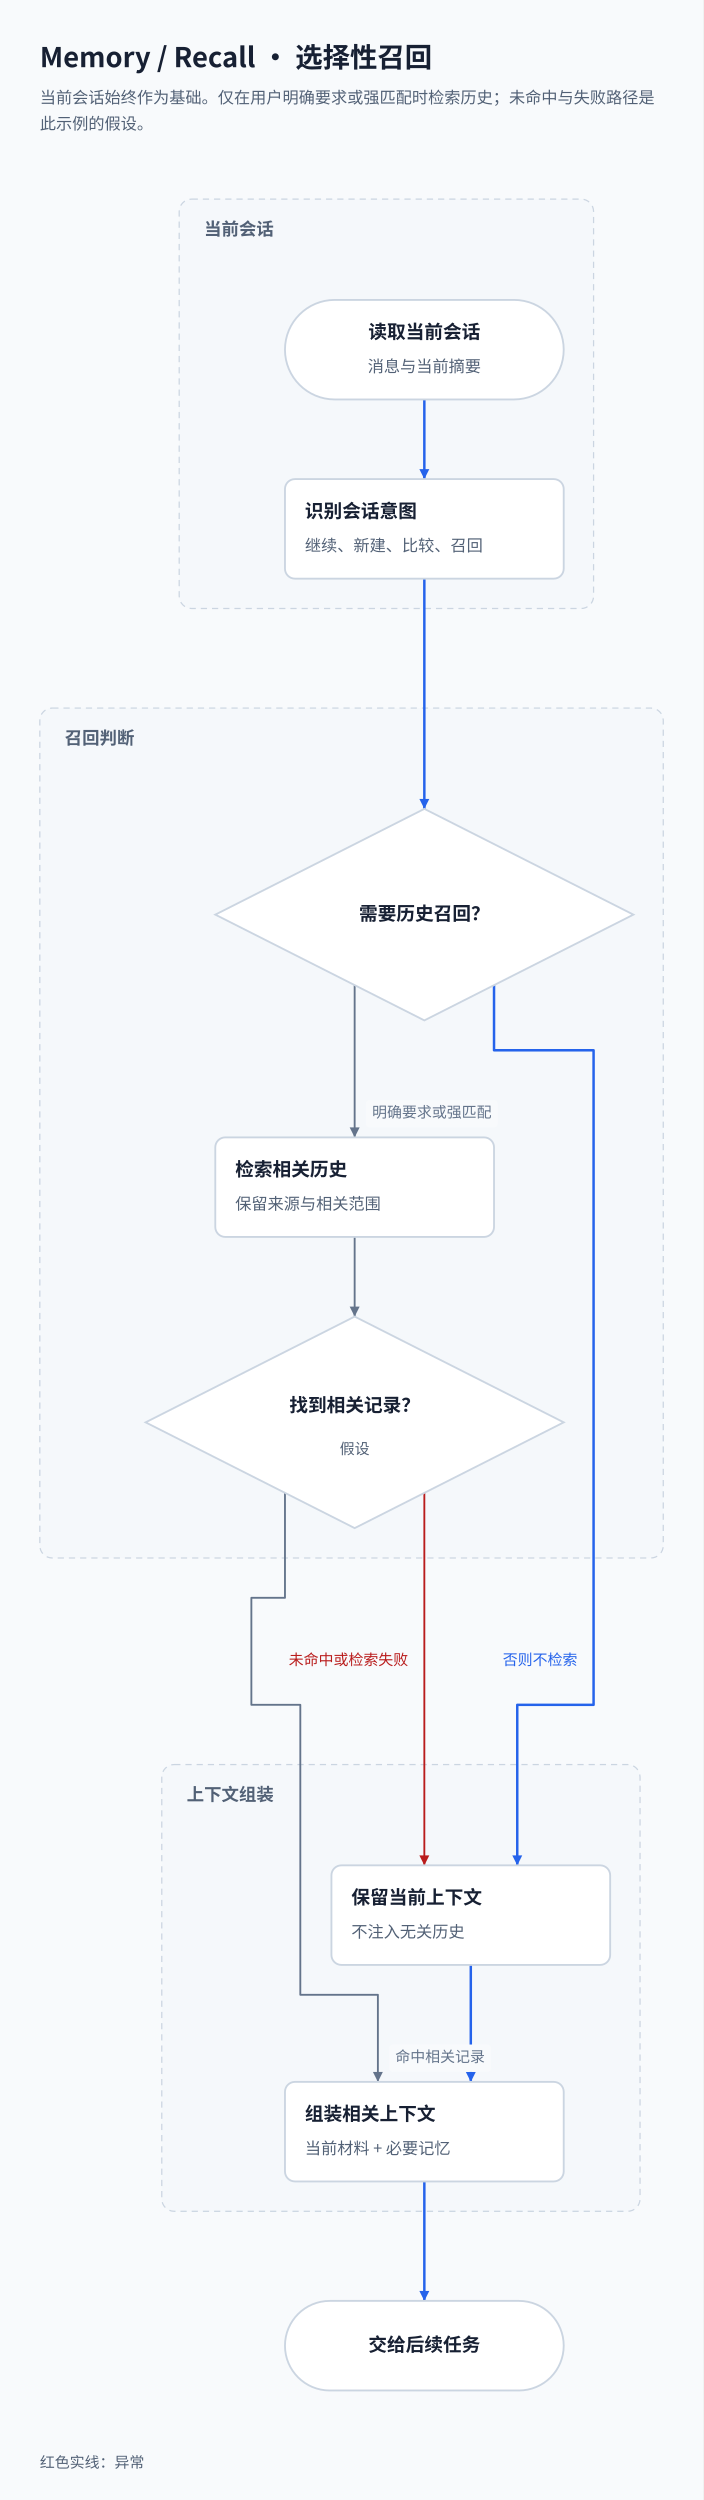
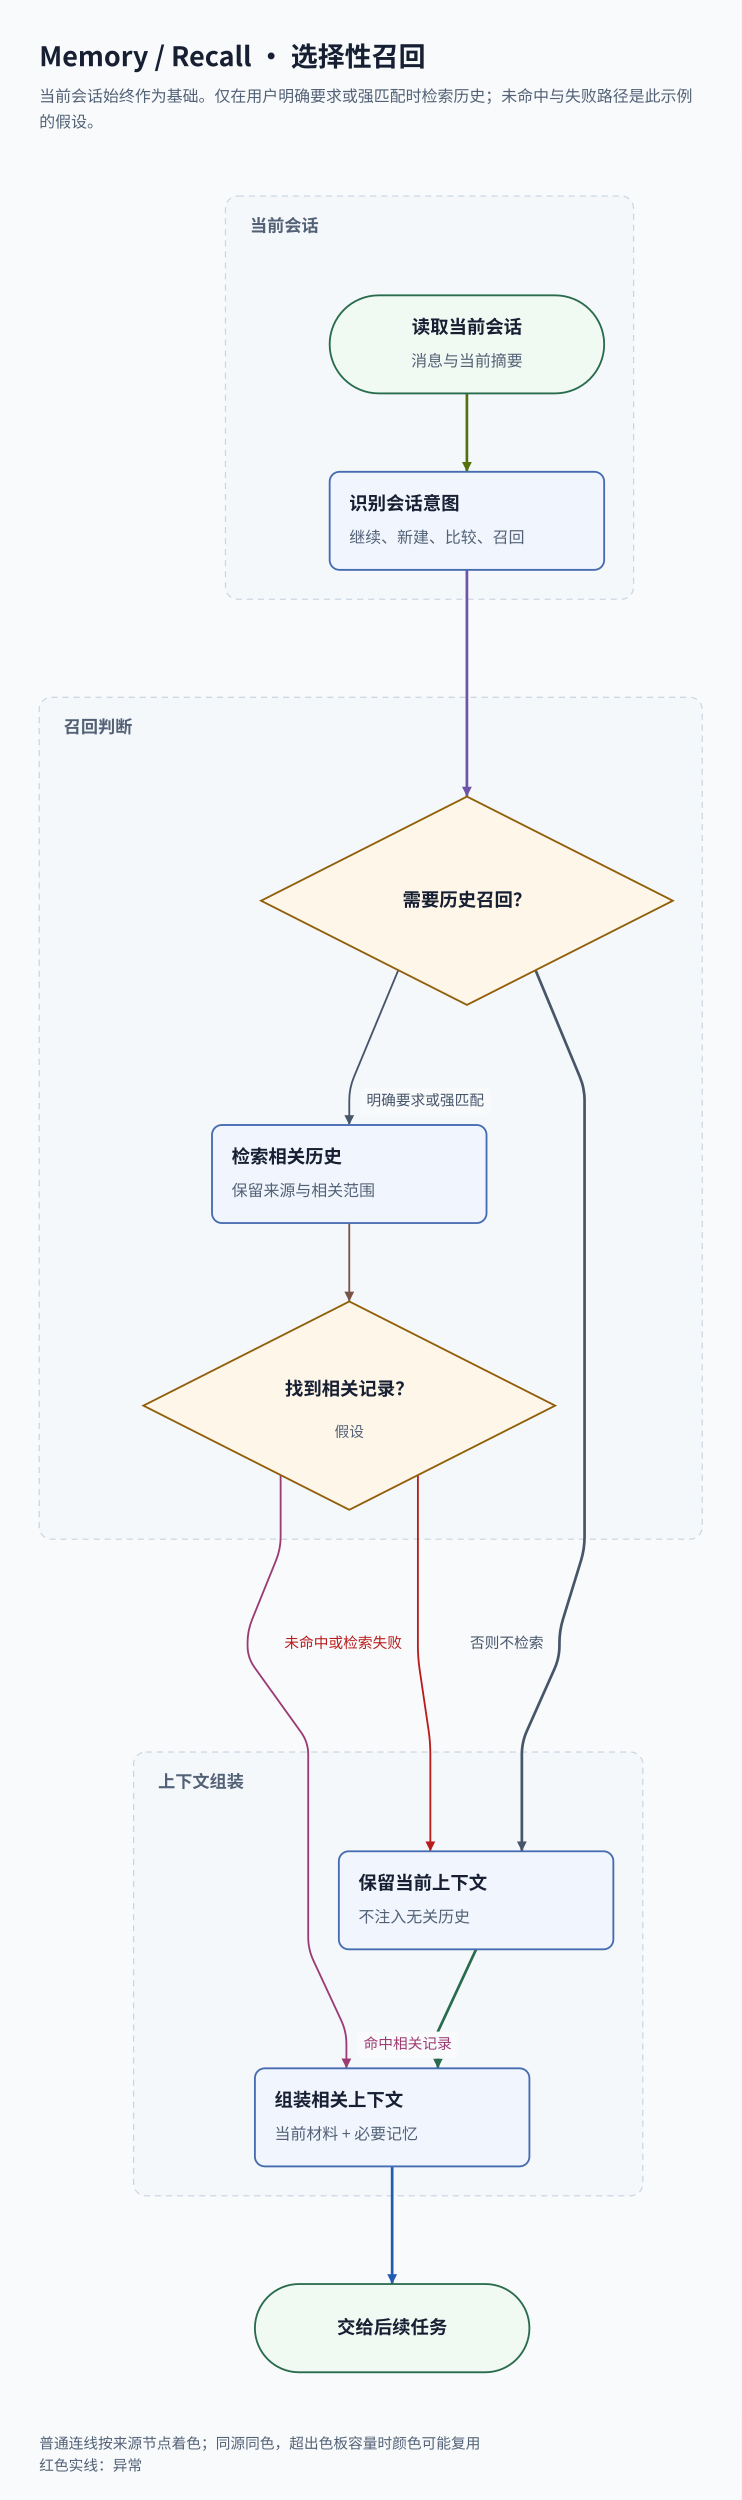
- <svg xmlns="http://www.w3.org/2000/svg" width="565" role="img" data-theme="light" height="2009" viewBox="0 0 565 2009" style="font-family: &quot;Segoe UI&quot;, &quot;Microsoft YaHei&quot;, &quot;Noto Sans CJK SC&quot;, sans-serif;">
-   <rect width="565" height="2009" fill="#F8FAFC" />
+ <svg xmlns="http://www.w3.org/2000/svg" width="605" role="img" data-theme="light" height="2040" viewBox="0 0 605 2040" style="font-family: &quot;Segoe UI&quot;, &quot;Microsoft YaHei&quot;, &quot;Noto Sans CJK SC&quot;, sans-serif;">
+   <rect width="605" height="2040" fill="#F8FAFC" />
  <text x="32" y="54" fill="#172033" font-size="22" font-weight="600">Memory / Recall · 选择性召回</text>
-   <text x="32" y="83" fill="#526176" font-size="13" font-weight="400">当前会话始终作为基础。仅在用户明确要求或强匹配时检索历史；未命中与失败路径是</text>
-   <text x="32" y="104" fill="#526176" font-size="13" font-weight="400">此示例的假设。</text>
-   <svg width="565" height="1825" viewBox="0 0 565 1825" role="group" aria-label="技术图" data-diagram="true" style="font-family: &quot;Segoe UI&quot;, &quot;Microsoft YaHei&quot;, &quot;Noto Sans CJK SC&quot;, sans-serif;" y="128" x="0">
-     <style>.bp-node,.bp-group-toggle,.bp-edge{cursor:pointer}.bp-node:focus{outline:none}.bp-node:focus .bp-shape,.bp-node.bp-selected .bp-shape{stroke:#2563EB;stroke-width:3}.bp-dim{opacity:.2}.bp-related .bp-shape{stroke:#2563EB;stroke-width:2.5}.bp-edge.bp-related .bp-edge-line,.bp-edge.bp-selected .bp-edge-line{stroke:#2563EB;stroke-width:3}.bp-edge:focus .bp-edge-line{stroke:#2563EB;stroke-width:3}.bp-group-toggle:focus rect{stroke:#2563EB;stroke-width:2}.bp-group-toggle:hover rect{fill:#F1F5F9}</style>
+   <text x="32" y="83" fill="#526176" font-size="13" font-weight="400">当前会话始终作为基础。仅在用户明确要求或强匹配时检索历史；未命中与失败路径是此示例</text>
+   <text x="32" y="104" fill="#526176" font-size="13" font-weight="400">的假设。</text>
+   <svg width="605" height="1840" viewBox="0 0 605 1840" role="group" aria-label="技术图" data-diagram="true" style="font-family: &quot;Segoe UI&quot;, &quot;Microsoft YaHei&quot;, &quot;Noto Sans CJK SC&quot;, sans-serif;" y="128" x="0">
+     <style>.bp-node,.bp-group-toggle,.bp-edge{cursor:pointer}.bp-node:focus{outline:none}.bp-node:focus .bp-shape,.bp-node.bp-selected .bp-shape{stroke:#2563EB;stroke-width:3}.bp-dim{opacity:.2}.bp-related .bp-shape{stroke:#2563EB;stroke-width:2.5}.bp-edge.bp-related .bp-edge-line,.bp-edge.bp-selected .bp-edge-line{stroke-width:3}.bp-edge:focus .bp-edge-line{stroke-width:3}.bp-group-toggle:focus rect{stroke:#2563EB;stroke-width:2}.bp-group-toggle:hover rect{fill:#F1F5F9}</style>
    <defs>
-       <marker id="export-1-bp-arrow-normal" markerWidth="8" markerHeight="8" refX="8" refY="4" orient="auto" markerUnits="userSpaceOnUse">
-         <path d="M0 0 L8 4 L0 8 Z" fill="#64748B" />
-       </marker>
-       <marker id="export-1-bp-arrow-accent" markerWidth="8" markerHeight="8" refX="8" refY="4" orient="auto" markerUnits="userSpaceOnUse">
-         <path d="M0 0 L8 4 L0 8 Z" fill="#2563EB" />
-       </marker>
      <marker id="export-1-bp-arrow-exception" markerWidth="8" markerHeight="8" refX="8" refY="4" orient="auto" markerUnits="userSpaceOnUse">
        <path d="M0 0 L8 4 L0 8 Z" fill="#B91C1C" />
      </marker>
+       <marker id="export-1-bp-arrow-feedback" markerWidth="8" markerHeight="8" refX="8" refY="4" orient="auto" markerUnits="userSpaceOnUse">
+         <path d="M0 0 L8 4 L0 8 Z" fill="#915E0A" />
+       </marker>
+       <marker id="export-1-bp-arrow-source-0" markerWidth="8" markerHeight="8" refX="8" refY="4" orient="auto" markerUnits="userSpaceOnUse">
+         <path d="M0 0 L8 4 L0 8 Z" fill="#225BB2" />
+       </marker>
+       <marker id="export-1-bp-arrow-source-1" markerWidth="8" markerHeight="8" refX="8" refY="4" orient="auto" markerUnits="userSpaceOnUse">
+         <path d="M0 0 L8 4 L0 8 Z" fill="#0A737E" />
+       </marker>
+       <marker id="export-1-bp-arrow-source-2" markerWidth="8" markerHeight="8" refX="8" refY="4" orient="auto" markerUnits="userSpaceOnUse">
+         <path d="M0 0 L8 4 L0 8 Z" fill="#6E53A7" />
+       </marker>
+       <marker id="export-1-bp-arrow-source-3" markerWidth="8" markerHeight="8" refX="8" refY="4" orient="auto" markerUnits="userSpaceOnUse">
+         <path d="M0 0 L8 4 L0 8 Z" fill="#286B4D" />
+       </marker>
+       <marker id="export-1-bp-arrow-source-4" markerWidth="8" markerHeight="8" refX="8" refY="4" orient="auto" markerUnits="userSpaceOnUse">
+         <path d="M0 0 L8 4 L0 8 Z" fill="#9C3B73" />
+       </marker>
+       <marker id="export-1-bp-arrow-source-5" markerWidth="8" markerHeight="8" refX="8" refY="4" orient="auto" markerUnits="userSpaceOnUse">
+         <path d="M0 0 L8 4 L0 8 Z" fill="#475569" />
+       </marker>
+       <marker id="export-1-bp-arrow-source-6" markerWidth="8" markerHeight="8" refX="8" refY="4" orient="auto" markerUnits="userSpaceOnUse">
+         <path d="M0 0 L8 4 L0 8 Z" fill="#795548" />
+       </marker>
+       <marker id="export-1-bp-arrow-source-7" markerWidth="8" markerHeight="8" refX="8" refY="4" orient="auto" markerUnits="userSpaceOnUse">
+         <path d="M0 0 L8 4 L0 8 Z" fill="#55700D" />
+       </marker>
+       <marker id="export-1-bp-arrow-source-8" markerWidth="8" markerHeight="8" refX="8" refY="4" orient="auto" markerUnits="userSpaceOnUse">
+         <path d="M0 0 L8 4 L0 8 Z" fill="#822B2B" />
+       </marker>
+       <marker id="export-1-bp-arrow-source-9" markerWidth="8" markerHeight="8" refX="8" refY="4" orient="auto" markerUnits="userSpaceOnUse">
+         <path d="M0 0 L8 4 L0 8 Z" fill="#167E16" />
+       </marker>
+       <marker id="export-1-bp-arrow-source-10" markerWidth="8" markerHeight="8" refX="8" refY="4" orient="auto" markerUnits="userSpaceOnUse">
+         <path d="M0 0 L8 4 L0 8 Z" fill="#953295" />
+       </marker>
+       <marker id="export-1-bp-arrow-source-11" markerWidth="8" markerHeight="8" refX="8" refY="4" orient="auto" markerUnits="userSpaceOnUse">
+         <path d="M0 0 L8 4 L0 8 Z" fill="#6F5625" />
+       </marker>
+       <marker id="export-1-bp-arrow-source-12" markerWidth="8" markerHeight="8" refX="8" refY="4" orient="auto" markerUnits="userSpaceOnUse">
+         <path d="M0 0 L8 4 L0 8 Z" fill="#326395" />
+       </marker>
+       <marker id="export-1-bp-arrow-source-13" markerWidth="8" markerHeight="8" refX="8" refY="4" orient="auto" markerUnits="userSpaceOnUse">
+         <path d="M0 0 L8 4 L0 8 Z" fill="#25256F" />
+       </marker>
+       <marker id="export-1-bp-arrow-source-14" markerWidth="8" markerHeight="8" refX="8" refY="4" orient="auto" markerUnits="userSpaceOnUse">
+         <path d="M0 0 L8 4 L0 8 Z" fill="#11799C" />
+       </marker>
+       <marker id="export-1-bp-arrow-source-15" markerWidth="8" markerHeight="8" refX="8" refY="4" orient="auto" markerUnits="userSpaceOnUse">
+         <path d="M0 0 L8 4 L0 8 Z" fill="#6F3E25" />
+       </marker>
+       <marker id="export-1-bp-arrow-source-16" markerWidth="8" markerHeight="8" refX="8" refY="4" orient="auto" markerUnits="userSpaceOnUse">
+         <path d="M0 0 L8 4 L0 8 Z" fill="#572B82" />
+       </marker>
+       <marker id="export-1-bp-arrow-source-17" markerWidth="8" markerHeight="8" refX="8" refY="4" orient="auto" markerUnits="userSpaceOnUse">
+         <path d="M0 0 L8 4 L0 8 Z" fill="#6F253E" />
+       </marker>
    </defs>
-     <rect width="565" height="1825" fill="#F8FAFC" data-background="true" />
+     <rect width="605" height="1840" fill="#F8FAFC" data-background="true" />
    <g data-group-id="current-session" aria-label="分组 当前会话">
-       <rect x="144" y="32" width="333" height="329" rx="10" fill="#F1F5F9" fill-opacity="0.55" stroke="#CBD5E1" stroke-dasharray="5 4" />
-       <text x="164" y="61" fill="#526176" font-size="14" font-weight="600" text-anchor="start" data-text-block="true">
-         <tspan x="164" dy="0">当前会话</tspan>
+       <rect x="184" y="32" width="333" height="329" rx="10" fill="#F1F5F9" fill-opacity="0.55" stroke="#CBD5E1" stroke-dasharray="5 4" />
+       <text x="204" y="61" fill="#526176" font-size="14" font-weight="600" text-anchor="start" data-text-block="true">
+         <tspan x="204" dy="0">当前会话</tspan>
      </text>
    </g>
    <g data-group-id="recall-policy" aria-label="分组 召回判断">
-       <rect x="32" y="441" width="501" height="683" rx="10" fill="#F1F5F9" fill-opacity="0.55" stroke="#CBD5E1" stroke-dasharray="5 4" />
+       <rect x="32" y="441" width="541" height="687" rx="10" fill="#F1F5F9" fill-opacity="0.55" stroke="#CBD5E1" stroke-dasharray="5 4" />
      <text x="52" y="470" fill="#526176" font-size="14" font-weight="600" text-anchor="start" data-text-block="true">
        <tspan x="52" dy="0">召回判断</tspan>
      </text>
    </g>
    <g data-group-id="context-assembly" aria-label="分组 上下文组装">
-       <rect x="130" y="1290" width="384.333" height="359" rx="10" fill="#F1F5F9" fill-opacity="0.55" stroke="#CBD5E1" stroke-dasharray="5 4" />
-       <text x="150" y="1319" fill="#526176" font-size="14" font-weight="600" text-anchor="start" data-text-block="true">
-         <tspan x="150" dy="0">上下文组装</tspan>
-       </text>
-     </g>
-     <g class="bp-edge" data-edge-id="session-intent" aria-label="session 到 intent">
-       <path d="M341 193 L341 257" fill="none" stroke="transparent" stroke-width="16" data-edge-hit="true" />
-       <path d="M341 193 L341 257" fill="none" stroke="#2563EB" stroke-width="2" stroke-dasharray="none" stroke-linejoin="round" marker-end="url(#export-1-bp-arrow-accent)" class="bp-edge-line" />
-     </g>
-     <g class="bp-edge" data-edge-id="intent-policy" aria-label="intent 到 policy">
-       <path d="M341 337 L341 522" fill="none" stroke="transparent" stroke-width="16" data-edge-hit="true" />
-       <path d="M341 337 L341 522" fill="none" stroke="#2563EB" stroke-width="2" stroke-dasharray="none" stroke-linejoin="round" marker-end="url(#export-1-bp-arrow-accent)" class="bp-edge-line" />
-     </g>
-     <g class="bp-edge" data-edge-id="recall-needed" aria-label="policy 到 retrieve：明确要求或强匹配">
-       <path d="M285 663.667 L285 786" fill="none" stroke="transparent" stroke-width="16" data-edge-hit="true" />
-       <path d="M285 663.667 L285 786" fill="none" stroke="#64748B" stroke-width="1.5" stroke-dasharray="none" stroke-linejoin="round" marker-end="url(#export-1-bp-arrow-normal)" class="bp-edge-line" />
-     </g>
-     <g class="bp-edge" data-edge-id="skip-recall" aria-label="policy 到 local：否则不检索">
-       <path d="M397 663.667 L397 716 L477 716 L477 1242 L415.667 1242 L415.667 1371" fill="none" stroke="transparent" stroke-width="16" data-edge-hit="true" />
-       <path d="M397 663.667 L397 716 L477 716 L477 1242 L415.667 1242 L415.667 1371" fill="none" stroke="#2563EB" stroke-width="2" stroke-dasharray="none" stroke-linejoin="round" marker-end="url(#export-1-bp-arrow-accent)" class="bp-edge-line" />
-     </g>
-     <g class="bp-edge" data-edge-id="retrieve-match" aria-label="retrieve 到 match">
-       <path d="M285 866 L285 930" fill="none" stroke="transparent" stroke-width="16" data-edge-hit="true" />
-       <path d="M285 866 L285 930" fill="none" stroke="#64748B" stroke-width="1.5" stroke-dasharray="none" stroke-linejoin="round" marker-end="url(#export-1-bp-arrow-normal)" class="bp-edge-line" />
-     </g>
-     <g class="bp-edge" data-edge-id="recall-hit" aria-label="match 到 context：命中相关记录">
-       <path d="M229 1071.667 L229 1156 L202 1156 L202 1242 L241.333 1242 L241.333 1475 L303.667 1475 L303.667 1545" fill="none" stroke="transparent" stroke-width="16" data-edge-hit="true" />
-       <path d="M229 1071.667 L229 1156 L202 1156 L202 1242 L241.333 1242 L241.333 1475 L303.667 1475 L303.667 1545" fill="none" stroke="#64748B" stroke-width="1.5" stroke-dasharray="none" stroke-linejoin="round" marker-end="url(#export-1-bp-arrow-normal)" class="bp-edge-line" />
-     </g>
-     <g class="bp-edge" data-edge-id="recall-miss" aria-label="match 到 local：未命中或检索失败">
-       <path d="M341 1071.667 L341 1371" fill="none" stroke="transparent" stroke-width="16" data-edge-hit="true" />
-       <path d="M341 1071.667 L341 1371" fill="none" stroke="#B91C1C" stroke-width="1.5" stroke-dasharray="none" stroke-linejoin="round" marker-end="url(#export-1-bp-arrow-exception)" class="bp-edge-line" />
-     </g>
-     <g class="bp-edge" data-edge-id="local-context" aria-label="local 到 context">
-       <path d="M378.333 1451 L378.333 1545" fill="none" stroke="transparent" stroke-width="16" data-edge-hit="true" />
-       <path d="M378.333 1451 L378.333 1545" fill="none" stroke="#2563EB" stroke-width="2" stroke-dasharray="none" stroke-linejoin="round" marker-end="url(#export-1-bp-arrow-accent)" class="bp-edge-line" />
-     </g>
-     <g class="bp-edge" data-edge-id="context-continue" aria-label="context 到 continue">
-       <path d="M341 1625 L341 1721" fill="none" stroke="transparent" stroke-width="16" data-edge-hit="true" />
-       <path d="M341 1625 L341 1721" fill="none" stroke="#2563EB" stroke-width="2" stroke-dasharray="none" stroke-linejoin="round" marker-end="url(#export-1-bp-arrow-accent)" class="bp-edge-line" />
-     </g>
-     <g class="bp-node" data-node-id="session" data-original-node-ids="[&quot;session&quot;]" aria-label="读取当前会话" transform="translate(229 113)">
-       <rect fill="#FFFFFF" stroke="#CBD5E1" stroke-width="1.5" class="bp-shape" width="224" height="80" rx="40" stroke-dasharray="none" />
+       <rect x="109" y="1301.65" width="415.5" height="362.117" rx="10" fill="#F1F5F9" fill-opacity="0.55" stroke="#CBD5E1" stroke-dasharray="5 4" />
+       <text x="129" y="1330.65" fill="#526176" font-size="14" font-weight="600" text-anchor="start" data-text-block="true">
+         <tspan x="129" dy="0">上下文组装</tspan>
+       </text>
+     </g>
+     <g class="bp-edge" data-edge-id="session-intent" data-edge-kind="control" aria-label="流程：session 到 intent">
+       <path d="M381 193 L381 257" fill="none" stroke="transparent" stroke-width="16" data-edge-hit="true" />
+       <path d="M381 193 L381 257" fill="none" stroke="#55700D" stroke-width="2.2" stroke-dasharray="none" stroke-linejoin="round" marker-end="url(#export-1-bp-arrow-source-7)" class="bp-edge-line" />
+     </g>
+     <g class="bp-edge" data-edge-id="intent-policy" data-edge-kind="control" aria-label="流程：intent 到 policy">
+       <path d="M381 337 L381 522" fill="none" stroke="transparent" stroke-width="16" data-edge-hit="true" />
+       <path d="M381 337 L381 522" fill="none" stroke="#6E53A7" stroke-width="2.2" stroke-dasharray="none" stroke-linejoin="round" marker-end="url(#export-1-bp-arrow-source-2)" class="bp-edge-line" />
+     </g>
+     <g class="bp-edge" data-edge-id="recall-needed" data-edge-kind="control" aria-label="流程：policy 到 retrieve：明确要求或强匹配">
+       <path d="M325 663.667 L288.835 750.765 Q285 760 285 770 L285 790" fill="none" stroke="transparent" stroke-width="16" data-edge-hit="true" />
+       <path d="M325 663.667 L288.835 750.765 Q285 760 285 770 L285 790" fill="none" stroke="#475569" stroke-width="1.5" stroke-dasharray="none" stroke-linejoin="round" marker-end="url(#export-1-bp-arrow-source-5)" class="bp-edge-line" />
+     </g>
+     <g class="bp-edge" data-edge-id="skip-recall" data-edge-kind="control" aria-label="流程：policy 到 local：否则不检索">
+       <path d="M437 663.667 L473.165 750.765 Q477 760 477 770 L477 1126 Q477 1136 474.062 1145.559 L459.408 1193.237 Q456.5 1202.7 456.5 1212.6 L456.5 1214.8 Q456.5 1224.7 452.477 1233.746 L429.897 1284.513 Q425.833 1293.65 425.833 1303.65 L425.833 1382.65" fill="none" stroke="transparent" stroke-width="16" data-edge-hit="true" />
+       <path d="M437 663.667 L473.165 750.765 Q477 760 477 770 L477 1126 Q477 1136 474.062 1145.559 L459.408 1193.237 Q456.5 1202.7 456.5 1212.6 L456.5 1214.8 Q456.5 1224.7 452.477 1233.746 L429.897 1284.513 Q425.833 1293.65 425.833 1303.65 L425.833 1382.65" fill="none" stroke="#475569" stroke-width="2.2" stroke-dasharray="none" stroke-linejoin="round" marker-end="url(#export-1-bp-arrow-source-5)" class="bp-edge-line" />
+     </g>
+     <g class="bp-edge" data-edge-id="retrieve-match" data-edge-kind="control" aria-label="流程：retrieve 到 match">
+       <path d="M285 870 L285 934" fill="none" stroke="transparent" stroke-width="16" data-edge-hit="true" />
+       <path d="M285 870 L285 934" fill="none" stroke="#795548" stroke-width="1.5" stroke-dasharray="none" stroke-linejoin="round" marker-end="url(#export-1-bp-arrow-source-6)" class="bp-edge-line" />
+     </g>
+     <g class="bp-edge" data-edge-id="recall-hit" data-edge-kind="control" aria-label="流程：match 到 context：命中相关记录">
+       <path d="M229 1075.667 L229 1126 Q229 1136 225.248 1145.269 L205.715 1193.523 Q202 1202.7 202 1212.6 L202 1214.8 Q202 1224.7 207.774 1232.742 L245.668 1285.527 Q251.5 1293.65 251.5 1303.65 L251.5 1452.65 Q251.5 1462.65 255.712 1471.72 L278.455 1520.697 Q282.667 1529.767 282.667 1539.767 L282.667 1559.767" fill="none" stroke="transparent" stroke-width="16" data-edge-hit="true" />
+       <path d="M229 1075.667 L229 1126 Q229 1136 225.248 1145.269 L205.715 1193.523 Q202 1202.7 202 1212.6 L202 1214.8 Q202 1224.7 207.774 1232.742 L245.668 1285.527 Q251.5 1293.65 251.5 1303.65 L251.5 1452.65 Q251.5 1462.65 255.712 1471.72 L278.455 1520.697 Q282.667 1529.767 282.667 1539.767 L282.667 1559.767" fill="none" stroke="#9C3B73" stroke-width="1.5" stroke-dasharray="none" stroke-linejoin="round" marker-end="url(#export-1-bp-arrow-source-4)" class="bp-edge-line" />
+     </g>
+     <g class="bp-edge" data-edge-id="recall-miss" data-edge-kind="exception" aria-label="异常：match 到 local：未命中或检索失败">
+       <path d="M341 1075.667 L341 1202.7 L341 1214.8 Q341 1224.7 342.444 1234.494 L349.708 1283.757 Q351.167 1293.65 351.167 1303.65 L351.167 1382.65" fill="none" stroke="transparent" stroke-width="16" data-edge-hit="true" />
+       <path d="M341 1075.667 L341 1202.7 L341 1214.8 Q341 1224.7 342.444 1234.494 L349.708 1283.757 Q351.167 1293.65 351.167 1303.65 L351.167 1382.65" fill="none" stroke="#B91C1C" stroke-width="1.5" stroke-dasharray="none" stroke-linejoin="round" marker-end="url(#export-1-bp-arrow-exception)" class="bp-edge-line" />
+     </g>
+     <g class="bp-edge" data-edge-id="local-context" data-edge-kind="control" aria-label="流程：local 到 context">
+       <path d="M388.5 1462.65 L357.333 1529.767 L357.333 1559.767" fill="none" stroke="transparent" stroke-width="16" data-edge-hit="true" />
+       <path d="M388.5 1462.65 L357.333 1529.767 L357.333 1559.767" fill="none" stroke="#286B4D" stroke-width="2.2" stroke-dasharray="none" stroke-linejoin="round" marker-end="url(#export-1-bp-arrow-source-3)" class="bp-edge-line" />
+     </g>
+     <g class="bp-edge" data-edge-id="context-continue" data-edge-kind="control" aria-label="流程：context 到 continue">
+       <path d="M320 1639.767 L320 1735.767" fill="none" stroke="transparent" stroke-width="16" data-edge-hit="true" />
+       <path d="M320 1639.767 L320 1735.767" fill="none" stroke="#225BB2" stroke-width="2.2" stroke-dasharray="none" stroke-linejoin="round" marker-end="url(#export-1-bp-arrow-source-0)" class="bp-edge-line" />
+     </g>
+     <g class="bp-node" data-node-id="session" data-node-kind="start" data-original-node-ids="[&quot;session&quot;]" aria-label="读取当前会话" transform="translate(269 113)">
+       <rect stroke="#286B4D" fill="#F1F9F3" stroke-width="1.5" class="bp-shape" width="224" height="80" rx="40" stroke-dasharray="none" />
      <text x="112" y="31" fill="#172033" font-size="15" font-weight="600" text-anchor="middle" data-text-block="true">
        <tspan x="112" dy="0">读取当前会话</tspan>
      </text>
      <text x="112" y="58" fill="#526176" font-size="13" font-weight="400" text-anchor="middle" data-text-block="true">
        <tspan x="112" dy="0">消息与当前摘要</tspan>
      </text>
    </g>
-     <g class="bp-node" data-node-id="intent" data-original-node-ids="[&quot;intent&quot;]" aria-label="识别会话意图" transform="translate(229 257)">
-       <rect fill="#FFFFFF" stroke="#CBD5E1" stroke-width="1.5" class="bp-shape" width="224" height="80" rx="8" stroke-dasharray="none" />
+     <g class="bp-node" data-node-id="intent" data-node-kind="process" data-original-node-ids="[&quot;intent&quot;]" aria-label="识别会话意图" transform="translate(269 257)">
+       <rect stroke="#456BB0" fill="#F1F6FE" stroke-width="1.5" class="bp-shape" width="224" height="80" rx="8" stroke-dasharray="none" />
      <text x="16" y="31" fill="#172033" font-size="15" font-weight="600" text-anchor="start" data-text-block="true">
        <tspan x="16" dy="0">识别会话意图</tspan>
      </text>
      <text x="16" y="58" fill="#526176" font-size="13" font-weight="400" text-anchor="start" data-text-block="true">
        <tspan x="16" dy="0">继续、新建、比较、召回</tspan>
      </text>
    </g>
-     <g class="bp-node" data-node-id="policy" data-original-node-ids="[&quot;policy&quot;]" aria-label="需要历史召回？" transform="translate(173 522)">
-       <polygon fill="#FFFFFF" stroke="#CBD5E1" stroke-width="1.5" class="bp-shape" points="168,0 336,85 168,170 0,85" />
+     <g class="bp-node" data-node-id="policy" data-node-kind="decision" data-original-node-ids="[&quot;policy&quot;]" aria-label="需要历史召回？" transform="translate(213 522)">
+       <polygon stroke="#915E0A" fill="#FEF7E9" stroke-width="1.5" class="bp-shape" points="168,0 336,85 168,170 0,85" />
      <text x="168" y="89.5" fill="#172033" font-size="15" font-weight="600" text-anchor="middle" data-text-block="true">
        <tspan x="168" dy="0">需要历史召回？</tspan>
      </text>
    </g>
-     <g class="bp-node" data-node-id="retrieve" data-original-node-ids="[&quot;retrieve&quot;]" aria-label="检索相关历史" transform="translate(173 786)">
-       <rect fill="#FFFFFF" stroke="#CBD5E1" stroke-width="1.5" class="bp-shape" width="224" height="80" rx="8" stroke-dasharray="none" />
+     <g class="bp-node" data-node-id="retrieve" data-node-kind="process" data-original-node-ids="[&quot;retrieve&quot;]" aria-label="检索相关历史" transform="translate(173 790)">
+       <rect stroke="#456BB0" fill="#F1F6FE" stroke-width="1.5" class="bp-shape" width="224" height="80" rx="8" stroke-dasharray="none" />
      <text x="16" y="31" fill="#172033" font-size="15" font-weight="600" text-anchor="start" data-text-block="true">
        <tspan x="16" dy="0">检索相关历史</tspan>
      </text>
      <text x="16" y="58" fill="#526176" font-size="13" font-weight="400" text-anchor="start" data-text-block="true">
        <tspan x="16" dy="0">保留来源与相关范围</tspan>
      </text>
    </g>
-     <g class="bp-node" data-node-id="match" data-original-node-ids="[&quot;match&quot;]" aria-label="找到相关记录？" transform="translate(117 930)">
-       <polygon fill="#FFFFFF" stroke="#CBD5E1" stroke-width="1.5" class="bp-shape" points="168,0 336,85 168,170 0,85" />
+     <g class="bp-node" data-node-id="match" data-node-kind="decision" data-original-node-ids="[&quot;match&quot;]" aria-label="找到相关记录？" transform="translate(117 934)">
+       <polygon stroke="#915E0A" fill="#FEF7E9" stroke-width="1.5" class="bp-shape" points="168,0 336,85 168,170 0,85" />
      <text x="168" y="76.5" fill="#172033" font-size="15" font-weight="600" text-anchor="middle" data-text-block="true">
        <tspan x="168" dy="0">找到相关记录？</tspan>
      </text>
      <text x="168" y="110.5" fill="#526176" font-size="12" font-weight="400" text-anchor="middle" data-text-block="true">
        <tspan x="168" dy="0">假设</tspan>
      </text>
    </g>
-     <g class="bp-node" data-node-id="local" data-original-node-ids="[&quot;local&quot;]" aria-label="保留当前上下文" transform="translate(266.3333 1371)">
-       <rect fill="#FFFFFF" stroke="#CBD5E1" stroke-width="1.5" class="bp-shape" width="224" height="80" rx="8" stroke-dasharray="none" />
+     <g class="bp-node" data-node-id="local" data-node-kind="process" data-original-node-ids="[&quot;local&quot;]" aria-label="保留当前上下文" transform="translate(276.5 1382.65)">
+       <rect stroke="#456BB0" fill="#F1F6FE" stroke-width="1.5" class="bp-shape" width="224" height="80" rx="8" stroke-dasharray="none" />
      <text x="16" y="31" fill="#172033" font-size="15" font-weight="600" text-anchor="start" data-text-block="true">
        <tspan x="16" dy="0">保留当前上下文</tspan>
      </text>
      <text x="16" y="58" fill="#526176" font-size="13" font-weight="400" text-anchor="start" data-text-block="true">
        <tspan x="16" dy="0">不注入无关历史</tspan>
      </text>
    </g>
-     <g class="bp-node" data-node-id="context" data-original-node-ids="[&quot;context&quot;]" aria-label="组装相关上下文" transform="translate(229 1545)">
-       <rect fill="#FFFFFF" stroke="#CBD5E1" stroke-width="1.5" class="bp-shape" width="224" height="80" rx="8" stroke-dasharray="none" />
+     <g class="bp-node" data-node-id="context" data-node-kind="process" data-original-node-ids="[&quot;context&quot;]" aria-label="组装相关上下文" transform="translate(208 1559.767)">
+       <rect stroke="#456BB0" fill="#F1F6FE" stroke-width="1.5" class="bp-shape" width="224" height="80" rx="8" stroke-dasharray="none" />
      <text x="16" y="31" fill="#172033" font-size="15" font-weight="600" text-anchor="start" data-text-block="true">
        <tspan x="16" dy="0">组装相关上下文</tspan>
      </text>
      <text x="16" y="58" fill="#526176" font-size="13" font-weight="400" text-anchor="start" data-text-block="true">
        <tspan x="16" dy="0">当前材料 + 必要记忆</tspan>
      </text>
    </g>
-     <g class="bp-node" data-node-id="continue" data-original-node-ids="[&quot;continue&quot;]" aria-label="交给后续任务" transform="translate(229 1721)">
-       <rect fill="#FFFFFF" stroke="#CBD5E1" stroke-width="1.5" class="bp-shape" width="224" height="72" rx="36" stroke-dasharray="none" />
+     <g class="bp-node" data-node-id="continue" data-node-kind="end" data-original-node-ids="[&quot;continue&quot;]" aria-label="交给后续任务" transform="translate(208 1735.767)">
+       <rect stroke="#286B4D" fill="#F1F9F3" stroke-width="1.5" class="bp-shape" width="224" height="72" rx="36" stroke-dasharray="none" />
      <text x="112" y="40.5" fill="#172033" font-size="15" font-weight="600" text-anchor="middle" data-text-block="true">
        <tspan x="112" dy="0">交给后续任务</tspan>
      </text>
    </g>
    <g data-edge-labels="true">
      <g data-label-edge-id="recall-needed" pointer-events="none">
-         <rect x="294" y="756" width="106" height="22" rx="3" fill="#F8FAFC" />
-         <text x="299" y="770" fill="#64748B" font-size="12" font-weight="400" text-anchor="start" data-text-block="true">
+         <rect x="294" y="760" width="106" height="22" rx="3" fill="#F8FAFC" />
+         <text x="299" y="774" fill="#475569" font-size="12" font-weight="400" text-anchor="start" data-text-block="true">
          <tspan x="299" dy="0">明确要求或强匹配</tspan>
        </text>
      </g>
      <g data-label-edge-id="skip-recall" pointer-events="none">
-         <rect x="399" y="1196" width="70" height="22" rx="3" fill="#F8FAFC" />
-         <text x="404" y="1210" fill="#2563EB" font-size="12" font-weight="400" text-anchor="start" data-text-block="true">
-           <tspan x="404" dy="0">否则不检索</tspan>
+         <rect x="378.5" y="1202.7" width="70" height="22" rx="3" fill="#F8FAFC" />
+         <text x="383.5" y="1216.7" fill="#475569" font-size="12" font-weight="400" text-anchor="start" data-text-block="true">
+           <tspan x="383.5" dy="0">否则不检索</tspan>
        </text>
      </g>
      <g data-label-edge-id="recall-hit" pointer-events="none">
-         <rect x="312.667" y="1515" width="82" height="22" rx="3" fill="#F8FAFC" />
-         <text x="317.667" y="1529" fill="#64748B" font-size="12" font-weight="400" text-anchor="start" data-text-block="true">
-           <tspan x="317.667" dy="0">命中相关记录</tspan>
+         <rect x="291.667" y="1529.767" width="82" height="22" rx="3" fill="#F8FAFC" />
+         <text x="296.667" y="1543.767" fill="#9C3B73" font-size="12" font-weight="400" text-anchor="start" data-text-block="true">
+           <tspan x="296.667" dy="0">命中相关记录</tspan>
        </text>
      </g>
      <g data-label-edge-id="recall-miss" pointer-events="none">
-         <rect x="227" y="1196" width="106" height="22" rx="3" fill="#F8FAFC" />
-         <text x="232" y="1210" fill="#B91C1C" font-size="12" font-weight="400" text-anchor="start" data-text-block="true">
+         <rect x="227" y="1202.7" width="106" height="22" rx="3" fill="#F8FAFC" />
+         <text x="232" y="1216.7" fill="#B91C1C" font-size="12" font-weight="400" text-anchor="start" data-text-block="true">
          <tspan x="232" dy="0">未命中或检索失败</tspan>
        </text>
      </g>
    </g>
  </svg>
-   <text x="32" y="1983" fill="#526176" font-size="12">红色实线：异常</text>
+   <text x="32" y="1998" fill="#526176" font-size="12">普通连线按来源节点着色；同源同色，超出色板容量时颜色可能复用</text>
+   <text x="32" y="2016" fill="#526176" font-size="12">红色实线：异常</text>
</svg>
